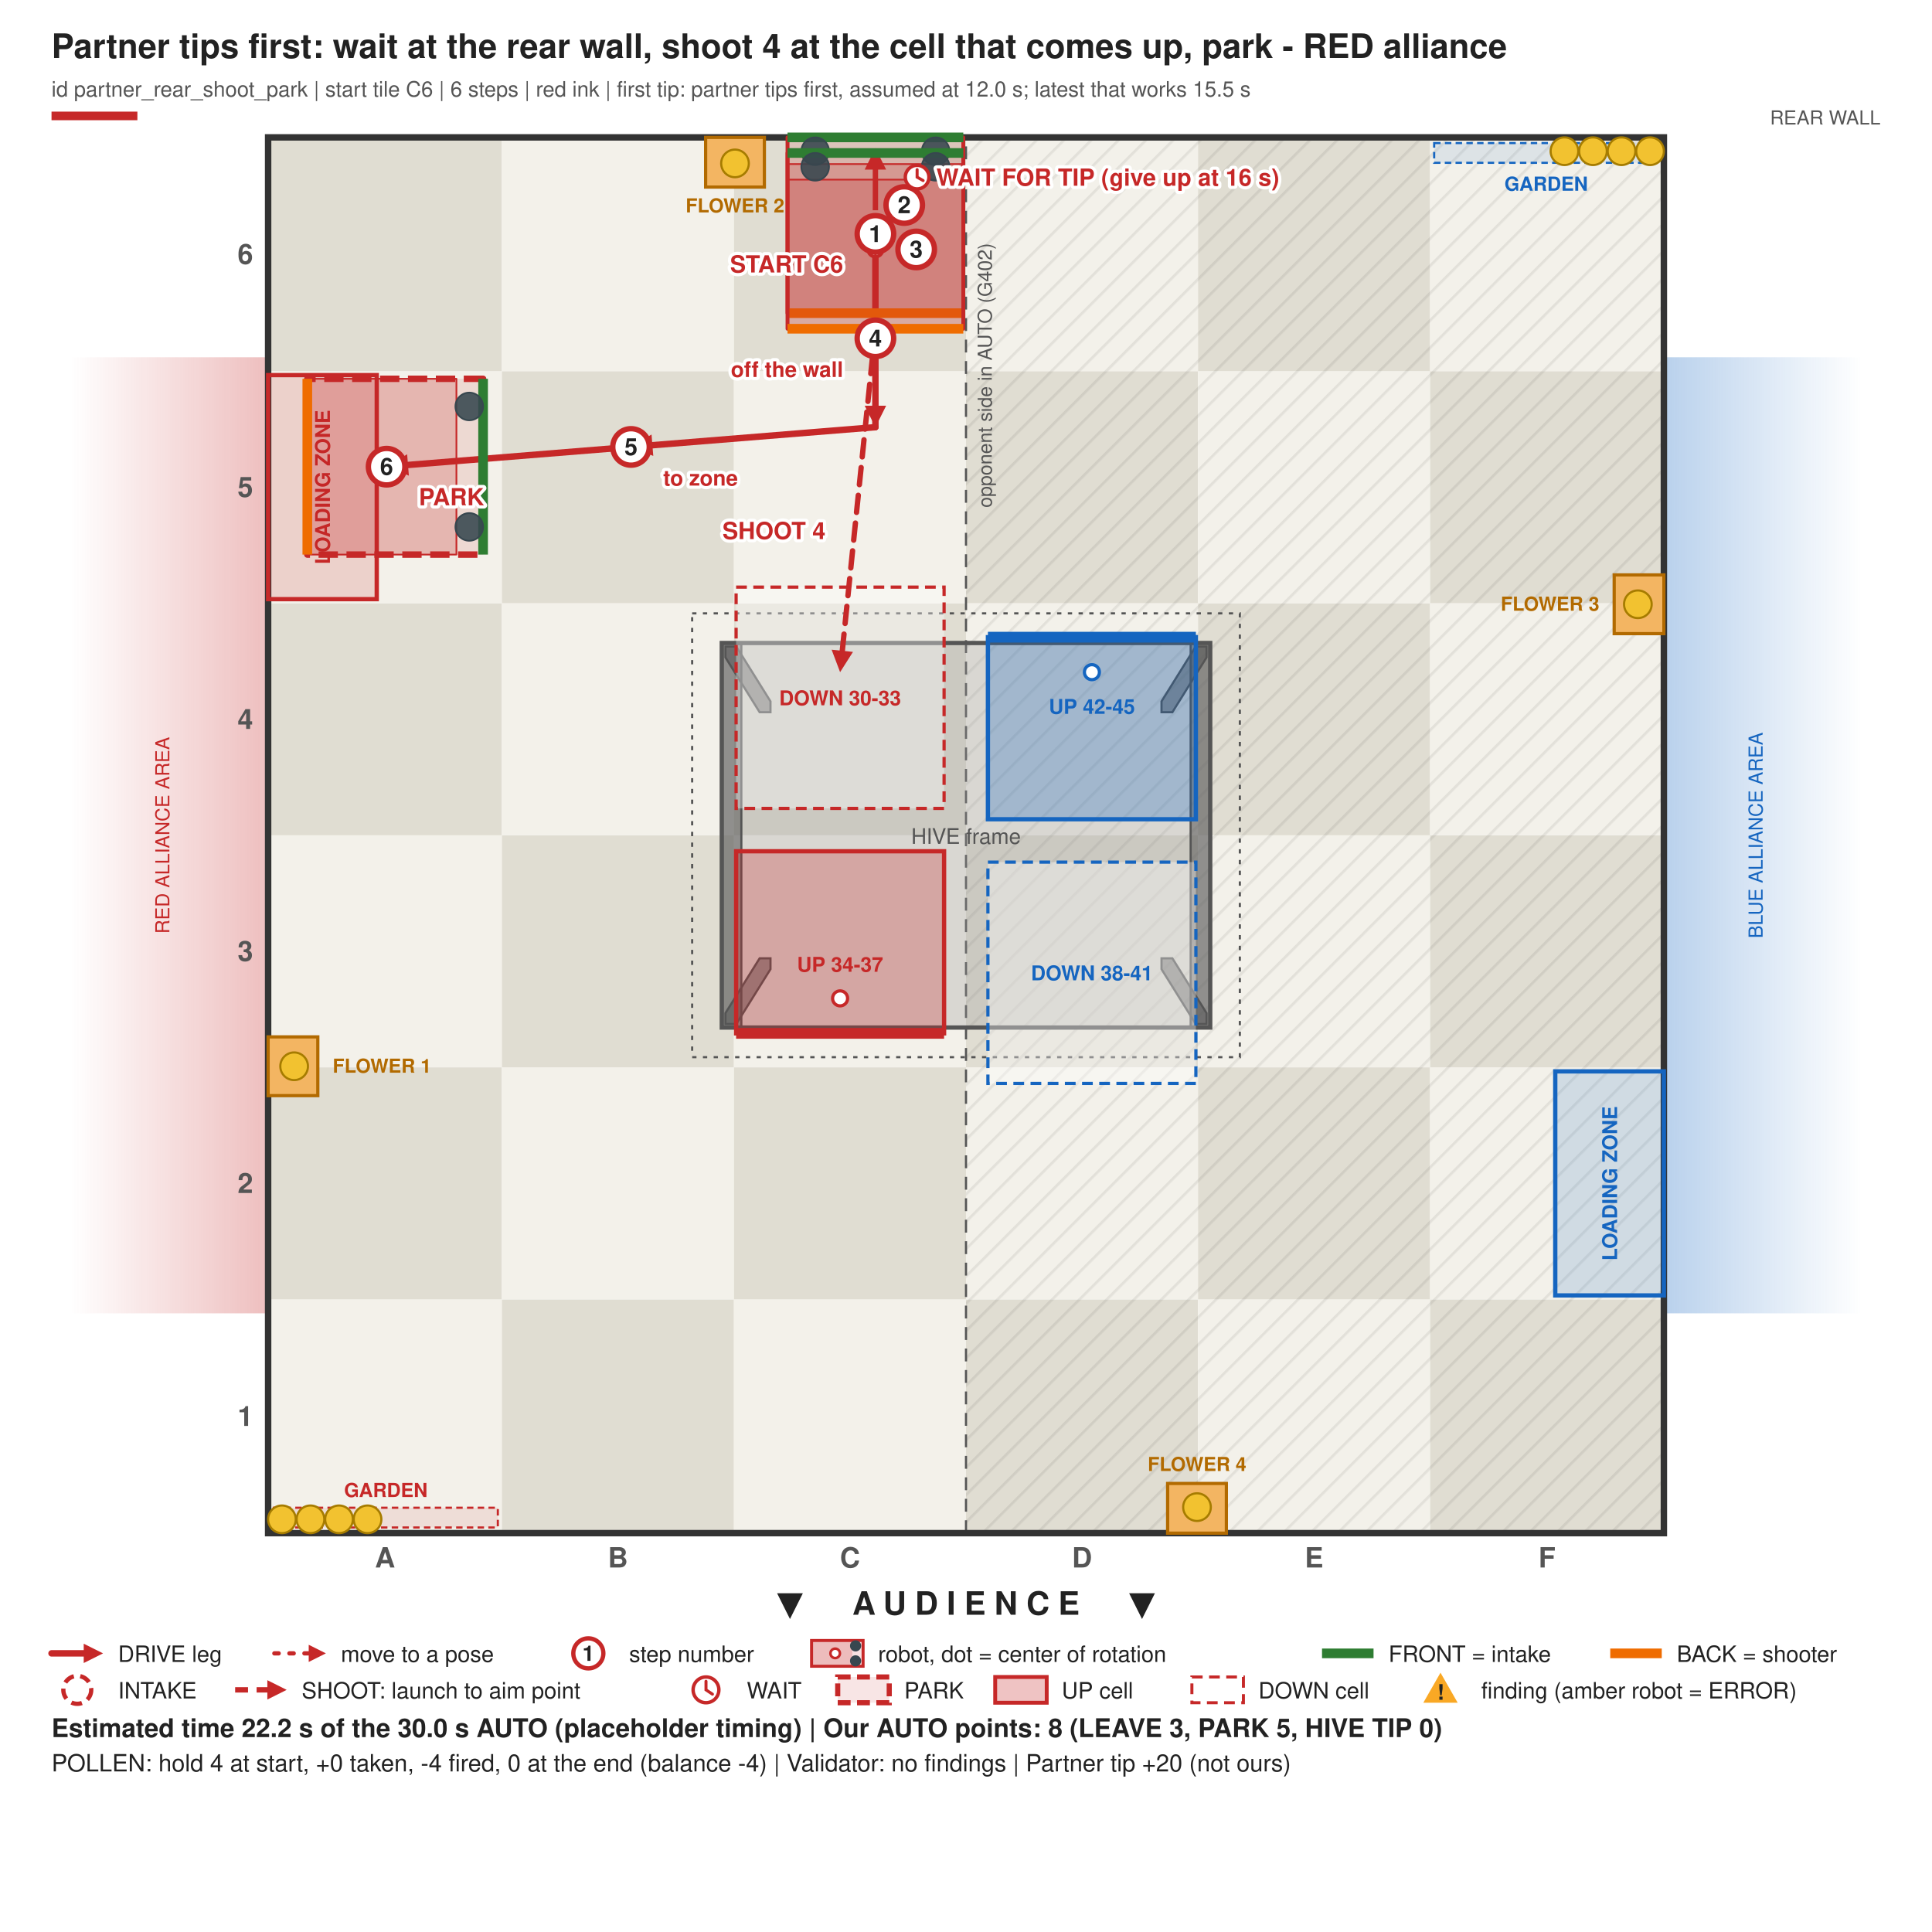
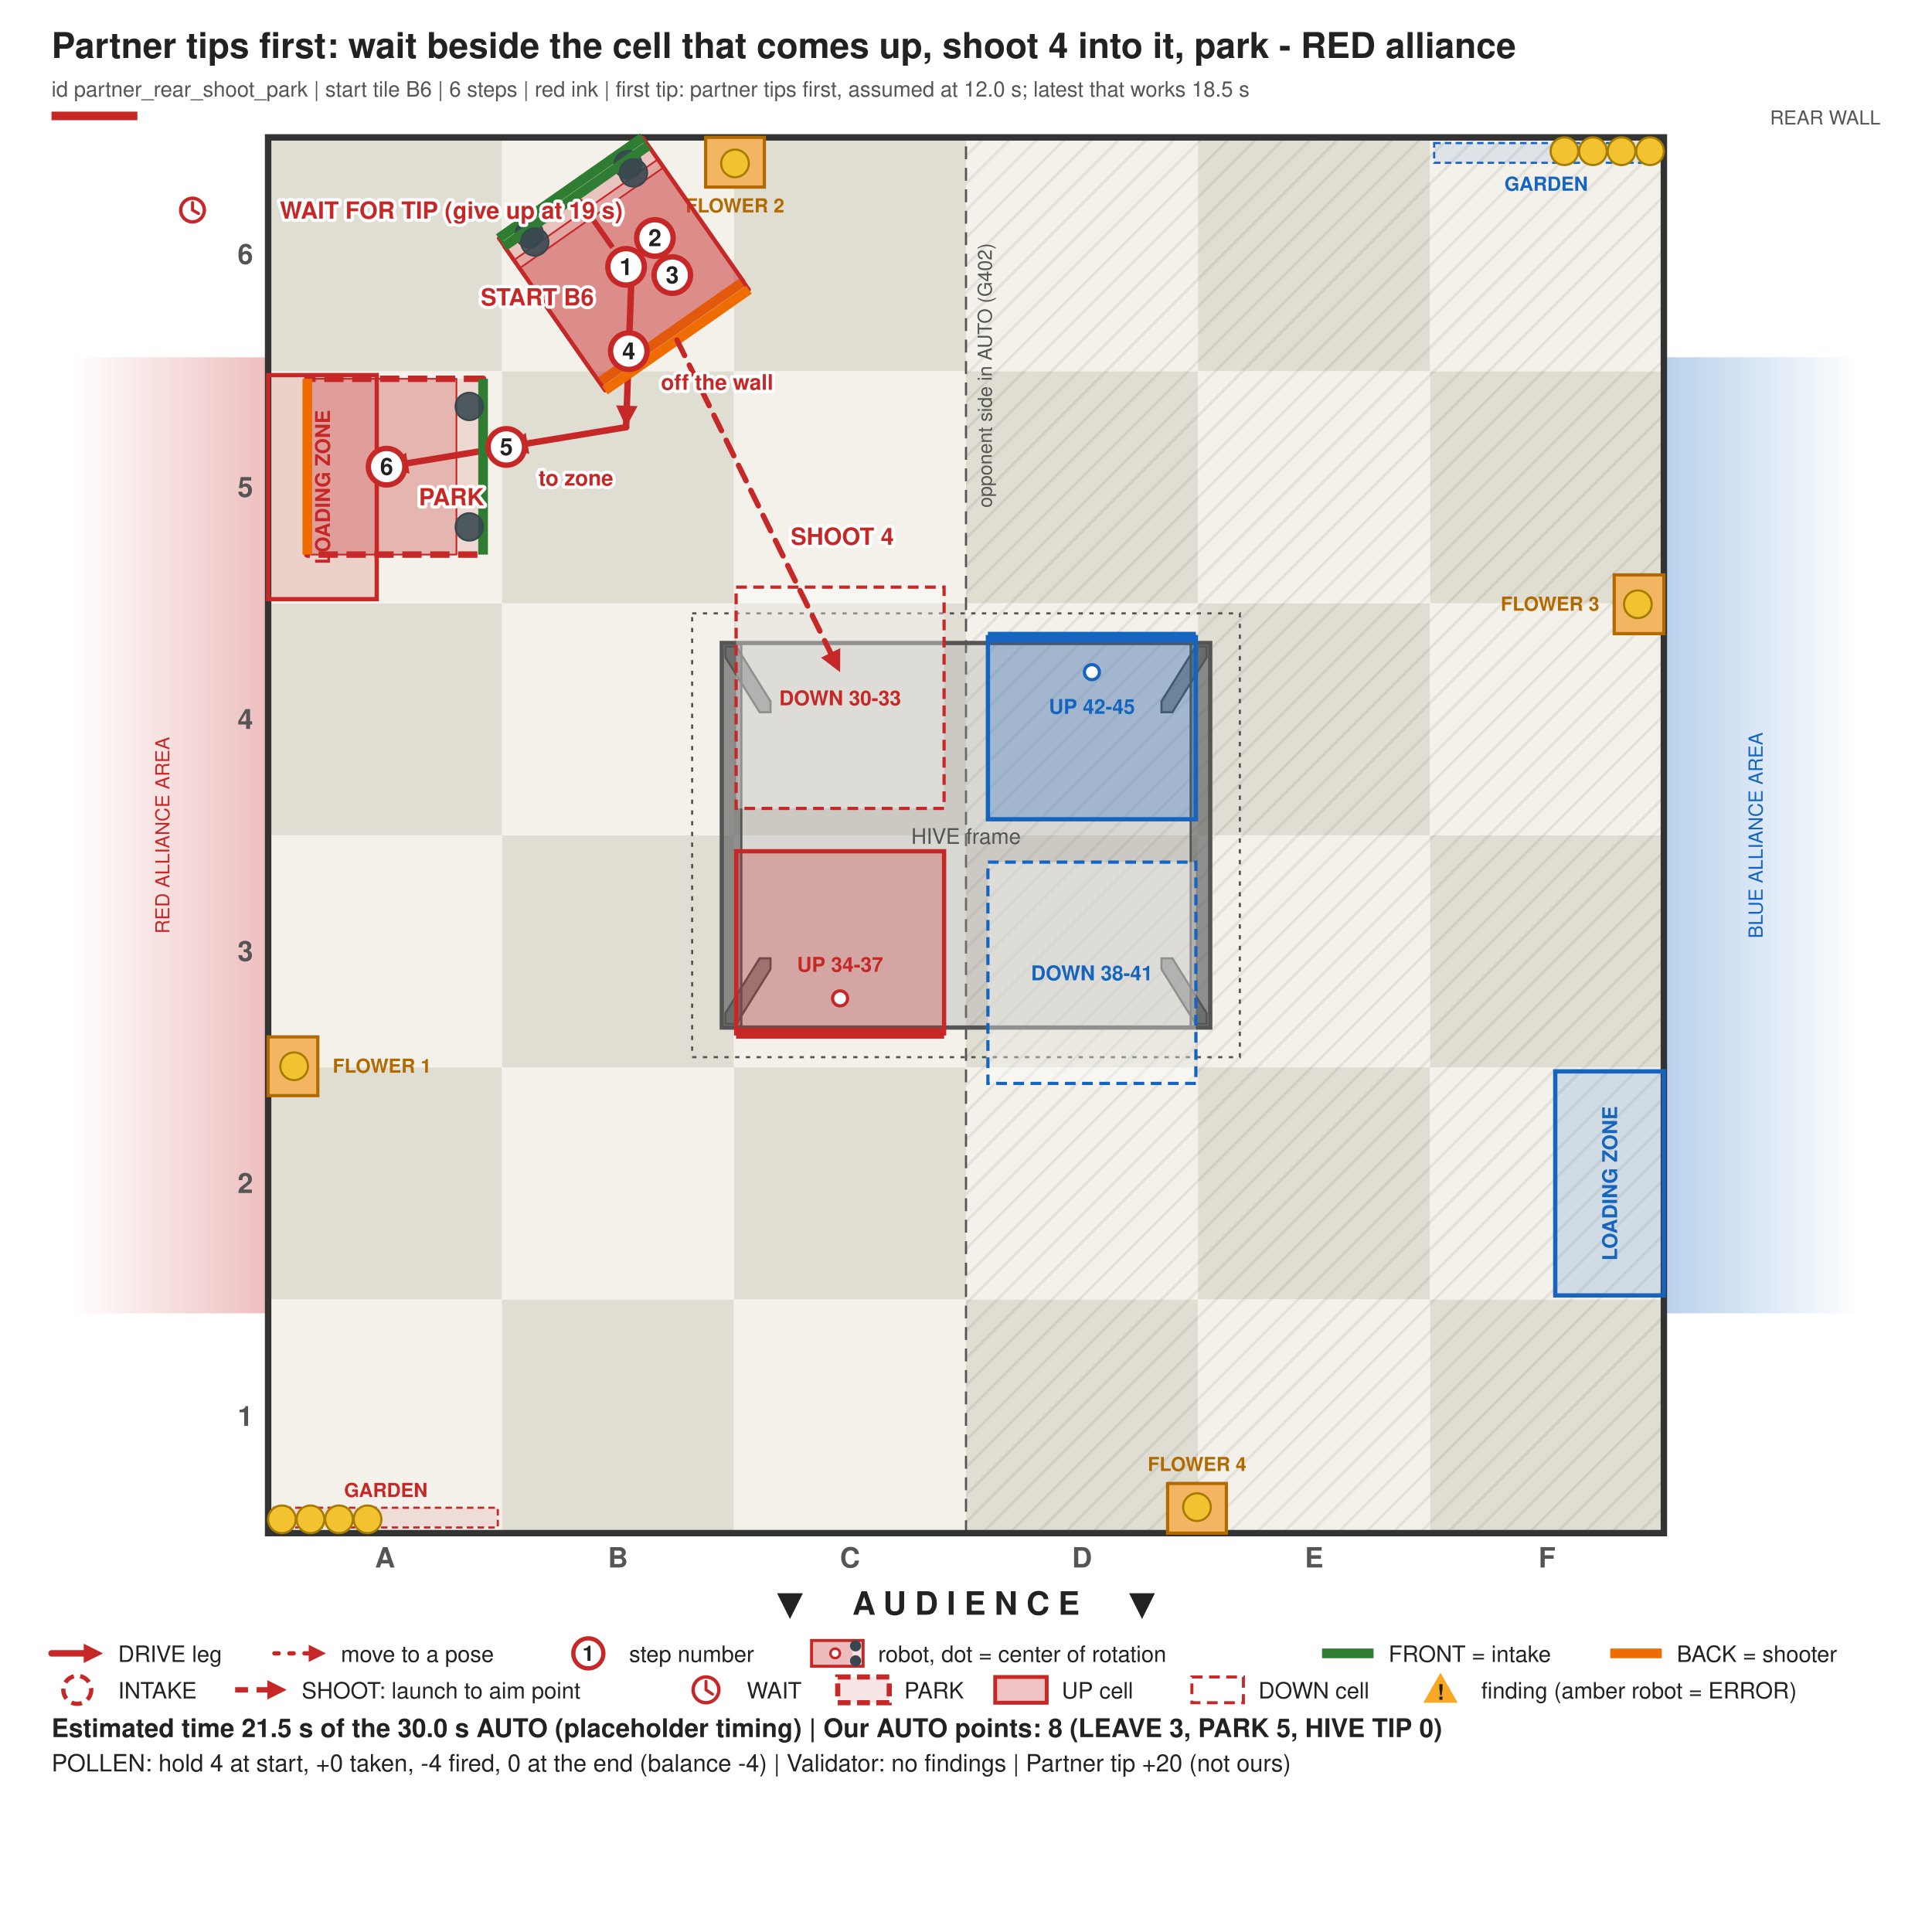
<svg xmlns="http://www.w3.org/2000/svg" viewBox="0 0 900 900" width="900" height="900" role="img" aria-labelledby="svg-title svg-desc" font-family="Helvetica, Arial, sans-serif">
  <defs>
    <linearGradient id="area-red" x1="1" y1="0" x2="0" y2="0">
      <stop offset="0" stop-color="#c62828" stop-opacity="0.30" />
      <stop offset="1" stop-color="#c62828" stop-opacity="0" />
    </linearGradient>
    <linearGradient id="area-blue" x1="0" y1="0" x2="1" y2="0">
      <stop offset="0" stop-color="#1565c0" stop-opacity="0.30" />
      <stop offset="1" stop-color="#1565c0" stop-opacity="0" />
    </linearGradient>
    <pattern id="opponent-hatch" width="9" height="9" patternUnits="userSpaceOnUse" patternTransform="rotate(45)">
      <line x1="0" y1="0" x2="0" y2="9" stroke="#000000" stroke-opacity="0.07" stroke-width="2.5" />
    </pattern>
  </defs>
  <rect id="background" x="0" y="0" width="900" height="900" fill="#ffffff" />
-   <text id="title" x="24" y="27" font-size="15.68" font-weight="bold" fill="#222222">Partner tips first: wait at the rear wall, shoot 4 at the cell that comes up, park - RED alliance</text>
-   <text id="subtitle" x="24" y="45" font-size="9.9" fill="#555555">id partner_rear_shoot_park  |  start tile C6  |  6 steps  |  red ink  |  first tip: partner tips first, assumed at 12.0 s; latest that works 15.5 s</text>
+   <text id="title" x="24" y="27" font-size="16.54" font-weight="bold" fill="#222222">Partner tips first: wait beside the cell that comes up, shoot 4 into it, park - RED alliance</text>
+   <text id="subtitle" x="24" y="45" font-size="9.9" fill="#555555">id partner_rear_shoot_park  |  start tile B6  |  6 steps  |  red ink  |  first tip: partner tips first, assumed at 12.0 s; latest that works 18.5 s</text>
  <rect x="24" y="52" width="40" height="4" fill="#c62828" />
  <g id="field">
    <rect class="alliance-area" data-alliance="RED" x="32.9" y="166.43" width="92" height="445.37" fill="url(#area-red)" />
    <rect class="alliance-area" data-alliance="BLUE" x="775.1" y="166.43" width="92" height="445.37" fill="url(#area-blue)" />
    <text x="78.9" y="389.12" font-size="9" fill="#c62828" text-anchor="middle" transform="rotate(-90 78.9 389.12)">RED ALLIANCE AREA</text>
    <text x="821.1" y="389.12" font-size="9" fill="#1565c0" text-anchor="middle" transform="rotate(-90 821.1 389.12)">BLUE ALLIANCE AREA</text>
    <rect class="tile" data-tile="A1" x="124.9" y="605.3" width="108.9" height="108.9" fill="#f3f1ea" />
    <rect class="tile" data-tile="A2" x="124.9" y="497.2" width="108.9" height="108.1" fill="#e0ddd2" />
    <rect class="tile" data-tile="A3" x="124.9" y="389.1" width="108.9" height="108.1" fill="#f3f1ea" />
    <rect class="tile" data-tile="A4" x="124.9" y="281" width="108.9" height="108.1" fill="#e0ddd2" />
    <rect class="tile" data-tile="A5" x="124.9" y="172.9" width="108.9" height="108.1" fill="#f3f1ea" />
    <rect class="tile" data-tile="A6" x="124.9" y="64" width="108.9" height="108.9" fill="#e0ddd2" />
    <rect class="tile" data-tile="B1" x="233.8" y="605.3" width="108.1" height="108.9" fill="#e0ddd2" />
    <rect class="tile" data-tile="B2" x="233.8" y="497.2" width="108.1" height="108.1" fill="#f3f1ea" />
    <rect class="tile" data-tile="B3" x="233.8" y="389.1" width="108.1" height="108.1" fill="#e0ddd2" />
    <rect class="tile" data-tile="B4" x="233.8" y="281" width="108.1" height="108.1" fill="#f3f1ea" />
    <rect class="tile" data-tile="B5" x="233.8" y="172.9" width="108.1" height="108.1" fill="#e0ddd2" />
    <rect class="tile" data-tile="B6" x="233.8" y="64" width="108.1" height="108.9" fill="#f3f1ea" />
    <rect class="tile" data-tile="C1" x="341.9" y="605.3" width="108.1" height="108.9" fill="#f3f1ea" />
    <rect class="tile" data-tile="C2" x="341.9" y="497.2" width="108.1" height="108.1" fill="#e0ddd2" />
    <rect class="tile" data-tile="C3" x="341.9" y="389.1" width="108.1" height="108.1" fill="#f3f1ea" />
    <rect class="tile" data-tile="C4" x="341.9" y="281" width="108.1" height="108.1" fill="#e0ddd2" />
    <rect class="tile" data-tile="C5" x="341.9" y="172.9" width="108.1" height="108.1" fill="#f3f1ea" />
    <rect class="tile" data-tile="C6" x="341.9" y="64" width="108.1" height="108.9" fill="#e0ddd2" />
    <rect class="tile" data-tile="D1" x="450" y="605.3" width="108.1" height="108.9" fill="#e0ddd2" />
    <rect class="tile" data-tile="D2" x="450" y="497.2" width="108.1" height="108.1" fill="#f3f1ea" />
    <rect class="tile" data-tile="D3" x="450" y="389.1" width="108.1" height="108.1" fill="#e0ddd2" />
    <rect class="tile" data-tile="D4" x="450" y="281" width="108.1" height="108.1" fill="#f3f1ea" />
    <rect class="tile" data-tile="D5" x="450" y="172.9" width="108.1" height="108.1" fill="#e0ddd2" />
    <rect class="tile" data-tile="D6" x="450" y="64" width="108.1" height="108.9" fill="#f3f1ea" />
    <rect class="tile" data-tile="E1" x="558.1" y="605.3" width="108.1" height="108.9" fill="#f3f1ea" />
    <rect class="tile" data-tile="E2" x="558.1" y="497.2" width="108.1" height="108.1" fill="#e0ddd2" />
    <rect class="tile" data-tile="E3" x="558.1" y="389.1" width="108.1" height="108.1" fill="#f3f1ea" />
    <rect class="tile" data-tile="E4" x="558.1" y="281" width="108.1" height="108.1" fill="#e0ddd2" />
    <rect class="tile" data-tile="E5" x="558.1" y="172.9" width="108.1" height="108.1" fill="#f3f1ea" />
    <rect class="tile" data-tile="E6" x="558.1" y="64" width="108.1" height="108.9" fill="#e0ddd2" />
    <rect class="tile" data-tile="F1" x="666.2" y="605.3" width="108.9" height="108.9" fill="#e0ddd2" />
    <rect class="tile" data-tile="F2" x="666.2" y="497.2" width="108.9" height="108.1" fill="#f3f1ea" />
    <rect class="tile" data-tile="F3" x="666.2" y="389.1" width="108.9" height="108.1" fill="#e0ddd2" />
    <rect class="tile" data-tile="F4" x="666.2" y="281" width="108.9" height="108.1" fill="#f3f1ea" />
    <rect class="tile" data-tile="F5" x="666.2" y="172.9" width="108.9" height="108.1" fill="#e0ddd2" />
    <rect class="tile" data-tile="F6" x="666.2" y="64" width="108.9" height="108.9" fill="#f3f1ea" />
    <rect id="opponent-side" x="450" y="64" width="325.1" height="650.2" fill="url(#opponent-hatch)" />
    <line id="side-line" x1="450" y1="714.2" x2="450" y2="64" stroke="#555555" stroke-width="1" stroke-dasharray="6 4" />
    <text id="opponent-label" x="462" y="174.86" font-size="9" fill="#555555" text-anchor="middle" transform="rotate(-90 462 174.86)">opponent side in AUTO (G402)</text>
    <text class="tile-label" x="179.35" y="730.2" font-size="13" font-weight="bold" text-anchor="middle" fill="#555555">A</text>
    <text class="tile-label" x="287.85" y="730.2" font-size="13" font-weight="bold" text-anchor="middle" fill="#555555">B</text>
    <text class="tile-label" x="395.95" y="730.2" font-size="13" font-weight="bold" text-anchor="middle" fill="#555555">C</text>
    <text class="tile-label" x="504.05" y="730.2" font-size="13" font-weight="bold" text-anchor="middle" fill="#555555">D</text>
    <text class="tile-label" x="612.15" y="730.2" font-size="13" font-weight="bold" text-anchor="middle" fill="#555555">E</text>
    <text class="tile-label" x="720.65" y="730.2" font-size="13" font-weight="bold" text-anchor="middle" fill="#555555">F</text>
    <text class="tile-label" x="117.9" y="664.25" font-size="13" font-weight="bold" text-anchor="end" fill="#555555">1</text>
    <text class="tile-label" x="117.9" y="555.75" font-size="13" font-weight="bold" text-anchor="end" fill="#555555">2</text>
    <text class="tile-label" x="117.9" y="447.65" font-size="13" font-weight="bold" text-anchor="end" fill="#555555">3</text>
    <text class="tile-label" x="117.9" y="339.55" font-size="13" font-weight="bold" text-anchor="end" fill="#555555">4</text>
    <text class="tile-label" x="117.9" y="231.45" font-size="13" font-weight="bold" text-anchor="end" fill="#555555">5</text>
    <text class="tile-label" x="117.9" y="122.95" font-size="13" font-weight="bold" text-anchor="end" fill="#555555">6</text>
    <rect id="field-border" x="124.9" y="64" width="650.2" height="650.2" fill="none" stroke="#333333" stroke-width="3" />
  </g>
  <g id="structures">
    <rect id="hive-frame" x="336.23" y="299.53" width="227.54" height="179.14" fill="#9a9a9a" fill-opacity="0.30" stroke="#555555" stroke-width="2" />
    <rect id="hive-keepout" x="322.43" y="285.73" width="255.14" height="206.74" fill="none" stroke="#555555" stroke-width="1" stroke-dasharray="2 3" />
    <g id="hive-solid">
      <polygon class="hive-foot" points="336.23,478.67 345.35,478.67 345.35,299.53 336.23,299.53" fill="#555555" fill-opacity="0.55" stroke="#555555" stroke-width="1" />
      <polygon class="hive-foot" points="554.65,478.67 563.77,478.67 563.77,299.53 554.65,299.53" fill="#555555" fill-opacity="0.55" stroke="#555555" stroke-width="1" />
      <polygon class="hive-foot" points="337.94,477.01 343,477.01 358.92,451.48 358.92,446.42 353.86,446.42 337.94,471.95" fill="#555555" fill-opacity="0.55" stroke="#555555" stroke-width="1" />
      <polygon class="hive-foot" points="337.94,306.25 353.86,331.78 358.92,331.78 358.92,326.72 343,301.19 337.94,301.19" fill="#555555" fill-opacity="0.55" stroke="#555555" stroke-width="1" />
      <polygon class="hive-foot" points="541.08,451.48 557,477.01 562.06,477.01 562.06,471.95 546.14,446.42 541.08,446.42" fill="#555555" fill-opacity="0.55" stroke="#555555" stroke-width="1" />
      <polygon class="hive-foot" points="541.08,331.78 546.14,331.78 562.06,306.25 562.06,301.19 557,301.19 541.08,326.72" fill="#555555" fill-opacity="0.55" stroke="#555555" stroke-width="1" />
    </g>
    <text x="450" y="393.1" font-size="10" fill="#555555" text-anchor="middle">HIVE frame</text>
    <g class="hive" data-alliance="RED">
      <g class="cell cell-down" data-alliance="RED" data-side="REAR">
        <rect x="342.91" y="273.5" width="96.88" height="103.09" fill="#ffffff" fill-opacity="0.35" stroke="#c62828" stroke-width="1.5" stroke-dasharray="5 3" />
        <text x="391.35" y="328.55" font-size="9.5" font-weight="bold" fill="#c62828" text-anchor="middle">DOWN 30-33</text>
      </g>
      <g class="cell cell-up" data-alliance="RED" data-side="AUDIENCE">
        <rect x="342.91" y="396.55" width="96.88" height="84.82" fill="#c62828" fill-opacity="0.28" stroke="#c62828" stroke-width="2" />
        <line class="cell-opening" x1="342.91" y1="481.38" x2="439.79" y2="481.38" stroke="#c62828" stroke-width="5" />
        <circle class="aim-point" cx="391.35" cy="465.08" r="3.5" fill="#ffffff" stroke="#c62828" stroke-width="1.5" />
        <text x="391.35" y="452.68" font-size="9.5" font-weight="bold" fill="#c62828" text-anchor="middle">UP 34-37</text>
      </g>
    </g>
    <g class="hive" data-alliance="BLUE">
      <g class="cell cell-down" data-alliance="BLUE" data-side="AUDIENCE">
        <rect x="460.21" y="401.61" width="96.88" height="103.09" fill="#ffffff" fill-opacity="0.35" stroke="#1565c0" stroke-width="1.5" stroke-dasharray="5 3" />
        <text x="508.65" y="456.66" font-size="9.5" font-weight="bold" fill="#1565c0" text-anchor="middle">DOWN 38-41</text>
      </g>
      <g class="cell cell-up" data-alliance="BLUE" data-side="REAR">
        <rect x="460.21" y="296.82" width="96.88" height="84.82" fill="#1565c0" fill-opacity="0.28" stroke="#1565c0" stroke-width="2" />
        <line class="cell-opening" x1="460.21" y1="296.82" x2="557.09" y2="296.82" stroke="#1565c0" stroke-width="5" />
        <circle class="aim-point" cx="508.65" cy="313.12" r="3.5" fill="#ffffff" stroke="#1565c0" stroke-width="1.5" />
        <text x="508.65" y="332.52" font-size="9.5" font-weight="bold" fill="#1565c0" text-anchor="middle">UP 42-45</text>
      </g>
    </g>
    <g class="flower" data-flower="1">
      <rect x="124.9" y="483.02" width="23.15" height="27.37" fill="#f3b562" stroke="#b26a00" stroke-width="1.5" />
      <circle cx="137.02" cy="496.71" r="6.44" fill="#f2c230" stroke="#a67c00" stroke-width="1" />
      <text x="154.95" y="499.71" font-size="9" fill="#b26a00" font-weight="bold" text-anchor="start">FLOWER 1</text>
    </g>
    <g class="flower" data-flower="2">
      <rect x="328.71" y="64" width="27.37" height="23.15" fill="#f3b562" stroke="#b26a00" stroke-width="1.5" />
      <circle cx="342.39" cy="76.12" r="6.44" fill="#f2c230" stroke="#a67c00" stroke-width="1" />
      <text x="342.39" y="98.95" font-size="9" fill="#b26a00" font-weight="bold" text-anchor="middle">FLOWER 2</text>
    </g>
    <g class="flower" data-flower="3">
      <rect x="751.95" y="267.81" width="23.15" height="27.37" fill="#f3b562" stroke="#b26a00" stroke-width="1.5" />
      <circle cx="762.98" cy="281.49" r="6.44" fill="#f2c230" stroke="#a67c00" stroke-width="1" />
      <text x="745.05" y="284.49" font-size="9" fill="#b26a00" font-weight="bold" text-anchor="end">FLOWER 3</text>
    </g>
    <g class="flower" data-flower="4">
      <rect x="543.92" y="691.05" width="27.37" height="23.15" fill="#f3b562" stroke="#b26a00" stroke-width="1.5" />
      <circle cx="557.61" cy="702.08" r="6.44" fill="#f2c230" stroke="#a67c00" stroke-width="1" />
      <text x="557.61" y="685.25" font-size="9" fill="#b26a00" font-weight="bold" text-anchor="middle">FLOWER 4</text>
    </g>
    <g class="garden" data-alliance="RED">
      <rect x="127.54" y="702.36" width="104.37" height="9.2" fill="#c62828" fill-opacity="0.10" stroke="#c62828" stroke-width="1" stroke-dasharray="3 2" />
      <circle class="pollen" cx="131.34" cy="707.76" r="6.44" fill="#f2c230" stroke="#a67c00" stroke-width="1" />
      <circle class="pollen" cx="144.63" cy="707.76" r="6.44" fill="#f2c230" stroke="#a67c00" stroke-width="1" />
      <circle class="pollen" cx="157.93" cy="707.76" r="6.44" fill="#f2c230" stroke="#a67c00" stroke-width="1" />
      <circle class="pollen" cx="171.22" cy="707.76" r="6.44" fill="#f2c230" stroke="#a67c00" stroke-width="1" />
      <text x="179.73" y="697.36" font-size="9" fill="#c62828" text-anchor="middle" font-weight="bold">GARDEN</text>
    </g>
    <g class="loading-zone" data-alliance="RED">
      <rect x="124.9" y="174.74" width="50.6" height="104.37" fill="#c62828" fill-opacity="0.16" stroke="#c62828" stroke-width="2" />
      <text x="150.2" y="230.43" font-size="9.5" font-weight="bold" fill="#c62828" text-anchor="middle" transform="rotate(-90 150.2 226.93)">LOADING ZONE</text>
    </g>
    <g class="garden" data-alliance="BLUE">
      <rect x="668.09" y="66.64" width="104.37" height="9.2" fill="#1565c0" fill-opacity="0.10" stroke="#1565c0" stroke-width="1" stroke-dasharray="3 2" />
      <circle class="pollen" cx="768.66" cy="70.44" r="6.44" fill="#f2c230" stroke="#a67c00" stroke-width="1" />
      <circle class="pollen" cx="755.37" cy="70.44" r="6.44" fill="#f2c230" stroke="#a67c00" stroke-width="1" />
      <circle class="pollen" cx="742.07" cy="70.44" r="6.44" fill="#f2c230" stroke="#a67c00" stroke-width="1" />
      <circle class="pollen" cx="728.78" cy="70.44" r="6.44" fill="#f2c230" stroke="#a67c00" stroke-width="1" />
      <text x="720.27" y="88.84" font-size="9" fill="#1565c0" text-anchor="middle" font-weight="bold">GARDEN</text>
    </g>
    <g class="loading-zone" data-alliance="BLUE">
      <rect x="724.5" y="499.09" width="50.6" height="104.37" fill="#1565c0" fill-opacity="0.16" stroke="#1565c0" stroke-width="2" />
      <text x="749.8" y="554.77" font-size="9.5" font-weight="bold" fill="#1565c0" text-anchor="middle" transform="rotate(-90 749.8 551.27)">LOADING ZONE</text>
    </g>
    <text id="audience-label" x="450" y="752.2" font-size="15" font-weight="bold" letter-spacing="4" text-anchor="middle" fill="#222222">AUDIENCE</text>
    <polygon class="compass-arrow" points="362,742.2 374,742.2 368,754.2" fill="#222222" />
    <polygon class="compass-arrow" points="526,742.2 538,742.2 532,754.2" fill="#222222" />
    <text x="876" y="58" font-size="9" fill="#555555" text-anchor="end">REAR WALL</text>
  </g>
  <g id="route" data-ink="#c62828" data-alliance="RED" data-route="partner_rear_shoot_park">
    <g class="approach" data-step="3">
-       <line x1="407.8" y1="108.94" x2="407.8" y2="116.2" stroke="#c62828" stroke-width="2" stroke-dasharray="2 5" stroke-linecap="round" opacity="0.85" />
-       <polygon class="arrowhead" points="407.8,116.2 403.8,108.2 411.8,108.2" fill="#c62828" />
+       <line x1="291.65" y1="124.3" x2="294.18" y2="128.16" stroke="#c62828" stroke-width="2" stroke-dasharray="2 5" stroke-linecap="round" opacity="0.85" />
+       <polygon class="arrowhead" points="294.18,128.16 286.45,123.66 293.14,119.28" fill="#c62828" />
    </g>
    <g class="drive-leg" data-step="4" data-mode="CONSTANT">
-       <path class="leg" d="M 407.8 116.2 L 407.8 199" fill="none" stroke="#c62828" stroke-width="3" stroke-linecap="round" stroke-linejoin="round" />
-       <polygon class="arrowhead" points="407.8,199 402.8,189 412.8,189" fill="#c62828" />
+       <path class="leg" d="M 294.18 128.16 L 291.65 199" fill="none" stroke="#c62828" stroke-width="3" stroke-linecap="round" stroke-linejoin="round" />
+       <polygon class="arrowhead" points="291.65,199 287.01,188.83 297,189.19" fill="#c62828" />
    </g>
    <g class="drive-leg" data-step="5" data-mode="LINEAR">
-       <path class="leg" d="M 407.8 199 L 180.1 217.4" fill="none" stroke="#c62828" stroke-width="3" stroke-linecap="round" stroke-linejoin="round" />
-       <polygon class="arrowhead" points="293.95,208.2 303.51,202.41 304.32,212.38" fill="#c62828" />
-       <polygon class="arrowhead" points="180.1,217.4 189.66,211.61 190.47,221.58" fill="#c62828" />
+       <path class="leg" d="M 291.65 199 L 180.1 217.4" fill="none" stroke="#c62828" stroke-width="3" stroke-linecap="round" stroke-linejoin="round" />
+       <polygon class="arrowhead" points="235.87,208.2 244.93,201.64 246.56,211.51" fill="#c62828" />
+       <polygon class="arrowhead" points="180.1,217.4 189.15,210.84 190.78,220.71" fill="#c62828" />
    </g>
    <g id="start-footprint" class="footprint start" data-step="1">
-       <polygon class="outline" points="366.86,64 366.86,145.88 448.74,145.88 448.74,64" fill="#c62828" fill-opacity="0.14" stroke="#c62828" stroke-width="1.8" stroke-linejoin="round" />
-       <polygon class="chassis" points="366.86,76.42 366.86,145.88 448.74,145.88 448.74,76.42" fill="#c62828" fill-opacity="0.2" stroke="#c62828" stroke-width="0.8" stroke-linejoin="round" />
-       <line class="front-edge" x1="366.86" y1="64" x2="448.74" y2="64" stroke="#2e7d32" stroke-width="4.5" />
-       <line class="back-edge" x1="366.86" y1="145.88" x2="448.74" y2="145.88" stroke="#ef6c00" stroke-width="4.5" />
-       <circle class="wheel" data-wheel="LEFT" cx="379.74" cy="70.44" r="6.44" fill="#37474f" fill-opacity="0.88" stroke="#37474f" stroke-width="0.8" />
-       <circle class="wheel" data-wheel="RIGHT" cx="435.86" cy="70.44" r="6.44" fill="#37474f" fill-opacity="0.88" stroke="#37474f" stroke-width="0.8" />
-       <g class="pose-point" data-x="61.5" data-y="131.58">
-         <circle cx="407.8" cy="108.94" r="3.4" fill="#ffffff" fill-opacity="0.92" stroke="#c62828" stroke-width="1.6" />
-         <line x1="404.4" y1="108.94" x2="411.2" y2="108.94" stroke="#c62828" stroke-width="1" />
-         <line x1="407.8" y1="105.54" x2="407.8" y2="112.34" stroke="#c62828" stroke-width="1" />
-       </g>
-       <line class="heading-arrow" x1="407.8" y1="97.94" x2="407.8" y2="77" stroke="#c62828" stroke-width="2.5" />
-       <polygon class="arrowhead" points="407.8,69 412.8,79 402.8,79" fill="#c62828" />
+       <polygon class="outline" points="232.34,110.96 279.3,178.04 346.37,131.07 299.41,64" fill="#c62828" fill-opacity="0.14" stroke="#c62828" stroke-width="1.8" stroke-linejoin="round" />
+       <polygon class="chassis" points="239.46,121.14 279.3,178.04 346.37,131.07 306.53,74.17" fill="#c62828" fill-opacity="0.2" stroke="#c62828" stroke-width="0.8" stroke-linejoin="round" />
+       <line class="front-edge" x1="232.34" y1="110.96" x2="299.41" y2="64" stroke="#2e7d32" stroke-width="4.5" />
+       <line class="back-edge" x1="279.3" y1="178.04" x2="346.37" y2="131.07" stroke="#ef6c00" stroke-width="4.5" />
+       <circle class="wheel" data-wheel="LEFT" cx="246.58" cy="108.85" r="6.44" fill="#37474f" fill-opacity="0.88" stroke="#37474f" stroke-width="0.8" />
+       <circle class="wheel" data-wheel="RIGHT" cx="292.55" cy="76.66" r="6.44" fill="#37474f" fill-opacity="0.88" stroke="#37474f" stroke-width="0.8" />
+       <g class="pose-point" data-x="36.25" data-y="128.24">
+         <circle cx="291.65" cy="124.3" r="3.4" fill="#ffffff" fill-opacity="0.92" stroke="#c62828" stroke-width="1.6" />
+         <line x1="288.25" y1="124.3" x2="295.05" y2="124.3" stroke="#c62828" stroke-width="1" />
+         <line x1="291.65" y1="120.9" x2="291.65" y2="127.7" stroke="#c62828" stroke-width="1" />
+       </g>
+       <line class="heading-arrow" x1="285.34" y1="115.29" x2="273.33" y2="98.13" stroke="#c62828" stroke-width="2.5" />
+       <polygon class="arrowhead" points="268.74,91.58 278.57,96.9 270.38,102.64" fill="#c62828" />
    </g>
    <g class="shoot-pose" data-step="3" data-nominal="false">
-       <polygon class="outline" points="366.86,71.26 366.86,153.14 448.74,153.14 448.74,71.26" fill="#c62828" fill-opacity="0.1" stroke="#c62828" stroke-width="1.8" stroke-linejoin="round" />
-       <polygon class="chassis" points="366.86,83.68 366.86,153.14 448.74,153.14 448.74,83.68" fill="#c62828" fill-opacity="0.2" stroke="#c62828" stroke-width="0.8" stroke-linejoin="round" />
-       <line class="front-edge" x1="366.86" y1="71.26" x2="448.74" y2="71.26" stroke="#2e7d32" stroke-width="4.5" />
-       <line class="back-edge" x1="366.86" y1="153.14" x2="448.74" y2="153.14" stroke="#ef6c00" stroke-width="4.5" />
-       <circle class="wheel" data-wheel="LEFT" cx="379.74" cy="77.7" r="6.44" fill="#37474f" fill-opacity="0.88" stroke="#37474f" stroke-width="0.8" />
-       <circle class="wheel" data-wheel="RIGHT" cx="435.86" cy="77.7" r="6.44" fill="#37474f" fill-opacity="0.88" stroke="#37474f" stroke-width="0.8" />
-       <g class="pose-point" data-x="61.5" data-y="130">
-         <circle cx="407.8" cy="116.2" r="3.4" fill="#ffffff" fill-opacity="0.92" stroke="#c62828" stroke-width="1.6" />
-         <line x1="404.4" y1="116.2" x2="411.2" y2="116.2" stroke="#c62828" stroke-width="1" />
-         <line x1="407.8" y1="112.8" x2="407.8" y2="119.6" stroke="#c62828" stroke-width="1" />
-       </g>
-       <line class="shot" x1="407.8" y1="153.14" x2="392.27" y2="304.16" stroke="#c62828" stroke-width="2.5" stroke-dasharray="8 5" stroke-linecap="round" />
-       <polygon class="arrowhead" points="391.35,313.12 387.4,302.66 397.35,303.68" fill="#c62828" />
+       <polygon class="outline" points="234.87,114.83 281.83,181.9 348.9,134.94 301.94,67.86" fill="#c62828" fill-opacity="0.1" stroke="#c62828" stroke-width="1.8" stroke-linejoin="round" />
+       <polygon class="chassis" points="241.99,125 281.83,181.9 348.9,134.94 309.06,78.04" fill="#c62828" fill-opacity="0.2" stroke="#c62828" stroke-width="0.8" stroke-linejoin="round" />
+       <line class="front-edge" x1="234.87" y1="114.83" x2="301.94" y2="67.86" stroke="#2e7d32" stroke-width="4.5" />
+       <line class="back-edge" x1="281.83" y1="181.9" x2="348.9" y2="134.94" stroke="#ef6c00" stroke-width="4.5" />
+       <circle class="wheel" data-wheel="LEFT" cx="249.11" cy="112.72" r="6.44" fill="#37474f" fill-opacity="0.88" stroke="#37474f" stroke-width="0.8" />
+       <circle class="wheel" data-wheel="RIGHT" cx="295.08" cy="80.53" r="6.44" fill="#37474f" fill-opacity="0.88" stroke="#37474f" stroke-width="0.8" />
+       <g class="pose-point" data-x="36.8" data-y="127.4">
+         <circle cx="294.18" cy="128.16" r="3.4" fill="#ffffff" fill-opacity="0.92" stroke="#c62828" stroke-width="1.6" />
+         <line x1="290.78" y1="128.16" x2="297.58" y2="128.16" stroke="#c62828" stroke-width="1" />
+         <line x1="294.18" y1="124.76" x2="294.18" y2="131.56" stroke="#c62828" stroke-width="1" />
+       </g>
+       <line class="shot" x1="315.37" y1="158.42" x2="387.38" y2="305.04" stroke="#c62828" stroke-width="2.5" stroke-dasharray="8 5" stroke-linecap="round" />
+       <polygon class="arrowhead" points="391.35,313.12 382.45,306.35 391.43,301.94" fill="#c62828" />
    </g>
    <g class="park-outline" data-step="6">
      <polygon class="outline" points="225.04,176.46 143.16,176.46 143.16,258.34 225.04,258.34" fill="#c62828" fill-opacity="0.12" stroke="#c62828" stroke-width="3" stroke-dasharray="9 4" stroke-linejoin="round" />
      <polygon class="chassis" points="212.62,176.46 143.16,176.46 143.16,258.34 212.62,258.34" fill="#c62828" fill-opacity="0.2" stroke="#c62828" stroke-width="0.8" stroke-linejoin="round" />
      <line class="front-edge" x1="225.04" y1="176.46" x2="225.04" y2="258.34" stroke="#2e7d32" stroke-width="4.5" />
      <line class="back-edge" x1="143.16" y1="176.46" x2="143.16" y2="258.34" stroke="#ef6c00" stroke-width="4.5" />
      <circle class="wheel" data-wheel="LEFT" cx="218.6" cy="189.34" r="6.44" fill="#37474f" fill-opacity="0.88" stroke="#37474f" stroke-width="0.8" />
      <circle class="wheel" data-wheel="RIGHT" cx="218.6" cy="245.46" r="6.44" fill="#37474f" fill-opacity="0.88" stroke="#37474f" stroke-width="0.8" />
      <g class="pose-point" data-x="12" data-y="108">
        <circle cx="180.1" cy="217.4" r="3.4" fill="#ffffff" fill-opacity="0.92" stroke="#c62828" stroke-width="1.6" />
        <line x1="176.7" y1="217.4" x2="183.5" y2="217.4" stroke="#c62828" stroke-width="1" />
        <line x1="180.1" y1="214" x2="180.1" y2="220.8" stroke="#c62828" stroke-width="1" />
      </g>
    </g>
    <g id="badges">
      <g class="badge" data-step="1" data-kind="START">
-         <circle cx="407.8" cy="108.94" r="8.5" fill="#ffffff" stroke="#c62828" stroke-width="2.5" />
-         <text x="407.8" y="112.74" font-size="11" font-weight="bold" text-anchor="middle" fill="#222222">1</text>
+         <circle cx="291.65" cy="124.3" r="8.5" fill="#ffffff" stroke="#c62828" stroke-width="2.5" />
+         <text x="291.65" y="128.1" font-size="11" font-weight="bold" text-anchor="middle" fill="#222222">1</text>
      </g>
      <g class="badge" data-step="2" data-kind="WAIT_FOR_TIP">
-         <circle cx="421.23" cy="95.51" r="8.5" fill="#ffffff" stroke="#c62828" stroke-width="2.5" />
-         <text x="421.23" y="99.31" font-size="11" font-weight="bold" text-anchor="middle" fill="#222222">2</text>
+         <circle cx="305.08" cy="110.86" r="8.5" fill="#ffffff" stroke="#c62828" stroke-width="2.5" />
+         <text x="305.08" y="114.66" font-size="11" font-weight="bold" text-anchor="middle" fill="#222222">2</text>
      </g>
      <g class="badge" data-step="3" data-kind="SHOOT">
-         <circle cx="426.8" cy="116.2" r="8.5" fill="#ffffff" stroke="#c62828" stroke-width="2.5" />
-         <text x="426.8" y="120" font-size="11" font-weight="bold" text-anchor="middle" fill="#222222">3</text>
+         <circle cx="313.18" cy="128.16" r="8.5" fill="#ffffff" stroke="#c62828" stroke-width="2.5" />
+         <text x="313.18" y="131.96" font-size="11" font-weight="bold" text-anchor="middle" fill="#222222">3</text>
      </g>
      <g class="badge" data-step="4" data-kind="DRIVE">
-         <circle cx="407.8" cy="157.6" r="8.5" fill="#ffffff" stroke="#c62828" stroke-width="2.5" />
-         <text x="407.8" y="161.4" font-size="11" font-weight="bold" text-anchor="middle" fill="#222222">4</text>
+         <circle cx="292.91" cy="163.58" r="8.5" fill="#ffffff" stroke="#c62828" stroke-width="2.5" />
+         <text x="292.91" y="167.38" font-size="11" font-weight="bold" text-anchor="middle" fill="#222222">4</text>
      </g>
      <g class="badge" data-step="5" data-kind="DRIVE">
-         <circle cx="293.95" cy="208.2" r="8.5" fill="#ffffff" stroke="#c62828" stroke-width="2.5" />
-         <text x="293.95" y="212" font-size="11" font-weight="bold" text-anchor="middle" fill="#222222">5</text>
+         <circle cx="235.87" cy="208.2" r="8.5" fill="#ffffff" stroke="#c62828" stroke-width="2.5" />
+         <text x="235.87" y="212" font-size="11" font-weight="bold" text-anchor="middle" fill="#222222">5</text>
      </g>
      <g class="badge" data-step="6" data-kind="PARK">
        <circle cx="180.1" cy="217.4" r="8.5" fill="#ffffff" stroke="#c62828" stroke-width="2.5" />
        <text x="180.1" y="221.2" font-size="11" font-weight="bold" text-anchor="middle" fill="#222222">6</text>
      </g>
    </g>
    <g id="step-labels">
-       <text class="step-label" x="392.8" y="126.94" font-size="11" font-weight="bold" fill="#c62828" text-anchor="end" stroke="#ffffff" stroke-width="3" stroke-linejoin="round" paint-order="stroke">START C6</text>
+       <text class="step-label" x="276.65" y="142.3" font-size="11" font-weight="bold" fill="#c62828" text-anchor="end" stroke="#ffffff" stroke-width="3" stroke-linejoin="round" paint-order="stroke">START B6</text>
      <g class="clock">
-         <circle cx="427.23" cy="82.51" r="5.5" fill="#ffffff" stroke="#c62828" stroke-width="1.6" />
-         <polyline points="427.23,79.01 427.23,82.51 430.03,84.11" fill="none" stroke="#c62828" stroke-width="1.4" stroke-linecap="round" />
-       </g>
-       <text class="step-label" x="436.23" y="86.51" font-size="11" font-weight="bold" fill="#c62828" text-anchor="start" stroke="#ffffff" stroke-width="3" stroke-linejoin="round" paint-order="stroke">WAIT FOR TIP (give up at 16 s)</text>
-       <text class="step-label" x="384.57" y="251.13" font-size="11" font-weight="bold" fill="#c62828" text-anchor="end" stroke="#ffffff" stroke-width="3" stroke-linejoin="round" paint-order="stroke">SHOOT 4</text>
-       <text class="step-label" x="392.8" y="175.6" font-size="10" font-weight="bold" fill="#c62828" text-anchor="end" stroke="#ffffff" stroke-width="3" stroke-linejoin="round" paint-order="stroke">off the wall</text>
-       <text class="step-label" x="308.95" y="226.2" font-size="10" font-weight="bold" fill="#c62828" text-anchor="start" stroke="#ffffff" stroke-width="3" stroke-linejoin="round" paint-order="stroke">to zone</text>
+         <circle cx="89.68" cy="97.86" r="5.5" fill="#ffffff" stroke="#c62828" stroke-width="1.6" />
+         <polyline points="89.68,94.36 89.68,97.86 92.48,99.46" fill="none" stroke="#c62828" stroke-width="1.4" stroke-linecap="round" />
+       </g>
+       <text class="step-label" x="290.08" y="101.86" font-size="11" font-weight="bold" fill="#c62828" text-anchor="end" stroke="#ffffff" stroke-width="3" stroke-linejoin="round" paint-order="stroke">WAIT FOR TIP (give up at 19 s)</text>
+       <text class="step-label" x="368.36" y="253.77" font-size="11" font-weight="bold" fill="#c62828" text-anchor="start" stroke="#ffffff" stroke-width="3" stroke-linejoin="round" paint-order="stroke">SHOOT 4</text>
+       <text class="step-label" x="307.91" y="181.58" font-size="10" font-weight="bold" fill="#c62828" text-anchor="start" stroke="#ffffff" stroke-width="3" stroke-linejoin="round" paint-order="stroke">off the wall</text>
+       <text class="step-label" x="250.87" y="226.2" font-size="10" font-weight="bold" fill="#c62828" text-anchor="start" stroke="#ffffff" stroke-width="3" stroke-linejoin="round" paint-order="stroke">to zone</text>
      <text class="step-label" x="195.1" y="235.4" font-size="11" font-weight="bold" fill="#c62828" text-anchor="start" stroke="#ffffff" stroke-width="3" stroke-linejoin="round" paint-order="stroke">PARK</text>
    </g>
    <g id="issue-marks">
</g>
  </g>
  <g id="legend">
    <g class="legend-item" data-icon="drive">
      <line x1="24" y1="770.2" x2="40" y2="770.2" stroke="#c62828" stroke-width="3" stroke-linecap="round" />
      <polygon class="arrowhead" points="48,770.2 39,774.7 39,765.7" fill="#c62828" />
      <text x="55" y="774.2" font-size="10.5" fill="#222222">DRIVE leg</text>
    </g>
    <g class="legend-item" data-icon="approach">
      <line x1="127.81" y1="770.2" x2="143.81" y2="770.2" stroke="#c62828" stroke-width="2" stroke-dasharray="2 5" stroke-linecap="round" />
      <polygon class="arrowhead" points="151.81,770.2 143.81,774.2 143.81,766.2" fill="#c62828" />
      <text x="158.81" y="774.2" font-size="10.5" fill="#222222">move to a pose</text>
    </g>
    <g class="legend-item" data-icon="badge">
      <circle cx="274.07" cy="770.2" r="7" fill="#ffffff" stroke="#c62828" stroke-width="2" />
      <text x="274.07" y="773.7" font-size="10" font-weight="bold" text-anchor="middle" fill="#222222">1</text>
      <text x="293.07" y="774.2" font-size="10.5" fill="#222222">step number</text>
    </g>
    <g class="legend-item" data-icon="robot">
      <rect x="378.06" y="764.2" width="24" height="12" fill="#c62828" fill-opacity="0.14" stroke="#c62828" stroke-width="1.4" />
      <rect x="378.06" y="764.2" width="19" height="12" fill="#c62828" fill-opacity="0.2" />
      <circle cx="398.56" cy="766.7" r="2.6" fill="#37474f" />
      <circle cx="398.56" cy="773.7" r="2.6" fill="#37474f" />
      <circle cx="389.06" cy="770.2" r="2.2" fill="#ffffff" stroke="#c62828" stroke-width="1.2" />
      <text x="409.06" y="774.2" font-size="10.5" fill="#222222">robot, dot = center of rotation</text>
    </g>
    <g class="legend-item" data-icon="front">
      <line x1="615.85" y1="770.2" x2="639.85" y2="770.2" stroke="#2e7d32" stroke-width="4.5" />
      <text x="646.85" y="774.2" font-size="10.5" fill="#222222">FRONT = intake</text>
    </g>
    <g class="legend-item" data-icon="back">
      <line x1="750.11" y1="770.2" x2="774.11" y2="770.2" stroke="#ef6c00" stroke-width="4.5" />
      <text x="781.11" y="774.2" font-size="10.5" fill="#222222">BACK = shooter</text>
    </g>
    <g class="legend-item" data-icon="intake">
      <circle cx="36" cy="787.2" r="6.5" fill="none" stroke="#c62828" stroke-width="2" stroke-dasharray="5 3" />
      <text x="55" y="791.2" font-size="10.5" fill="#222222">INTAKE</text>
    </g>
    <g class="legend-item" data-icon="shoot">
      <line x1="109.54" y1="787.2" x2="125.54" y2="787.2" stroke="#c62828" stroke-width="2.5" stroke-dasharray="6 4" />
      <polygon class="arrowhead" points="133.54,787.2 124.54,791.7 124.54,782.7" fill="#c62828" />
      <text x="140.54" y="791.2" font-size="10.5" fill="#222222">SHOOT: launch to aim point</text>
    </g>
    <g class="legend-item" data-icon="wait">
      <circle cx="328.88" cy="787.2" r="6" fill="#ffffff" stroke="#c62828" stroke-width="1.6" />
      <polyline points="328.88,783.2 328.88,787.2 331.88,789.2" fill="none" stroke="#c62828" stroke-width="1.4" stroke-linecap="round" />
      <text x="347.88" y="791.2" font-size="10.5" fill="#222222">WAIT</text>
    </g>
    <g class="legend-item" data-icon="park">
      <rect x="390.24" y="781.2" width="24" height="12" fill="#c62828" fill-opacity="0.12" stroke="#c62828" stroke-width="2.4" stroke-dasharray="6 3" />
      <text x="421.24" y="791.2" font-size="10.5" fill="#222222">PARK</text>
    </g>
    <g class="legend-item" data-icon="up">
      <rect x="463.6" y="781.2" width="24" height="12" fill="#c62828" fill-opacity="0.28" stroke="#c62828" stroke-width="1.8" />
      <text x="494.6" y="791.2" font-size="10.5" fill="#222222">UP cell</text>
    </g>
    <g class="legend-item" data-icon="down">
      <rect x="555.23" y="781.2" width="24" height="12" fill="#ffffff" fill-opacity="0.35" stroke="#c62828" stroke-width="1.4" stroke-dasharray="5 3" />
      <text x="586.23" y="791.2" font-size="10.5" fill="#222222">DOWN cell</text>
    </g>
    <g class="legend-item" data-icon="issue">
      <polygon points="671.04,779.2 679.04,793.2 663.04,793.2" fill="#f9a825" />
      <text x="671.04" y="791.8" font-size="10" font-weight="bold" text-anchor="middle" fill="#222222">!</text>
      <text x="690.04" y="791.2" font-size="10.5" fill="#222222">finding (amber robot = ERROR)</text>
    </g>
  </g>
  <g id="footer">
-     <text id="footer-metrics" x="24" y="809.2" font-size="12" font-weight="bold" fill="#222222">Estimated time 22.2 s of the 30.0 s AUTO (placeholder timing)   |   Our AUTO points: 8  (LEAVE 3, PARK 5, HIVE TIP 0)</text>
+     <text id="footer-metrics" x="24" y="809.2" font-size="12" font-weight="bold" fill="#222222">Estimated time 21.5 s of the 30.0 s AUTO (placeholder timing)   |   Our AUTO points: 8  (LEAVE 3, PARK 5, HIVE TIP 0)</text>
    <text id="footer-pollen" x="24" y="825.2" font-size="11.1" fill="#222222">POLLEN: hold 4 at start, +0 taken, -4 fired, 0 at the end (balance -4)   |   Validator: no findings   |   Partner tip +20 (not ours)</text>
  </g>
</svg>
